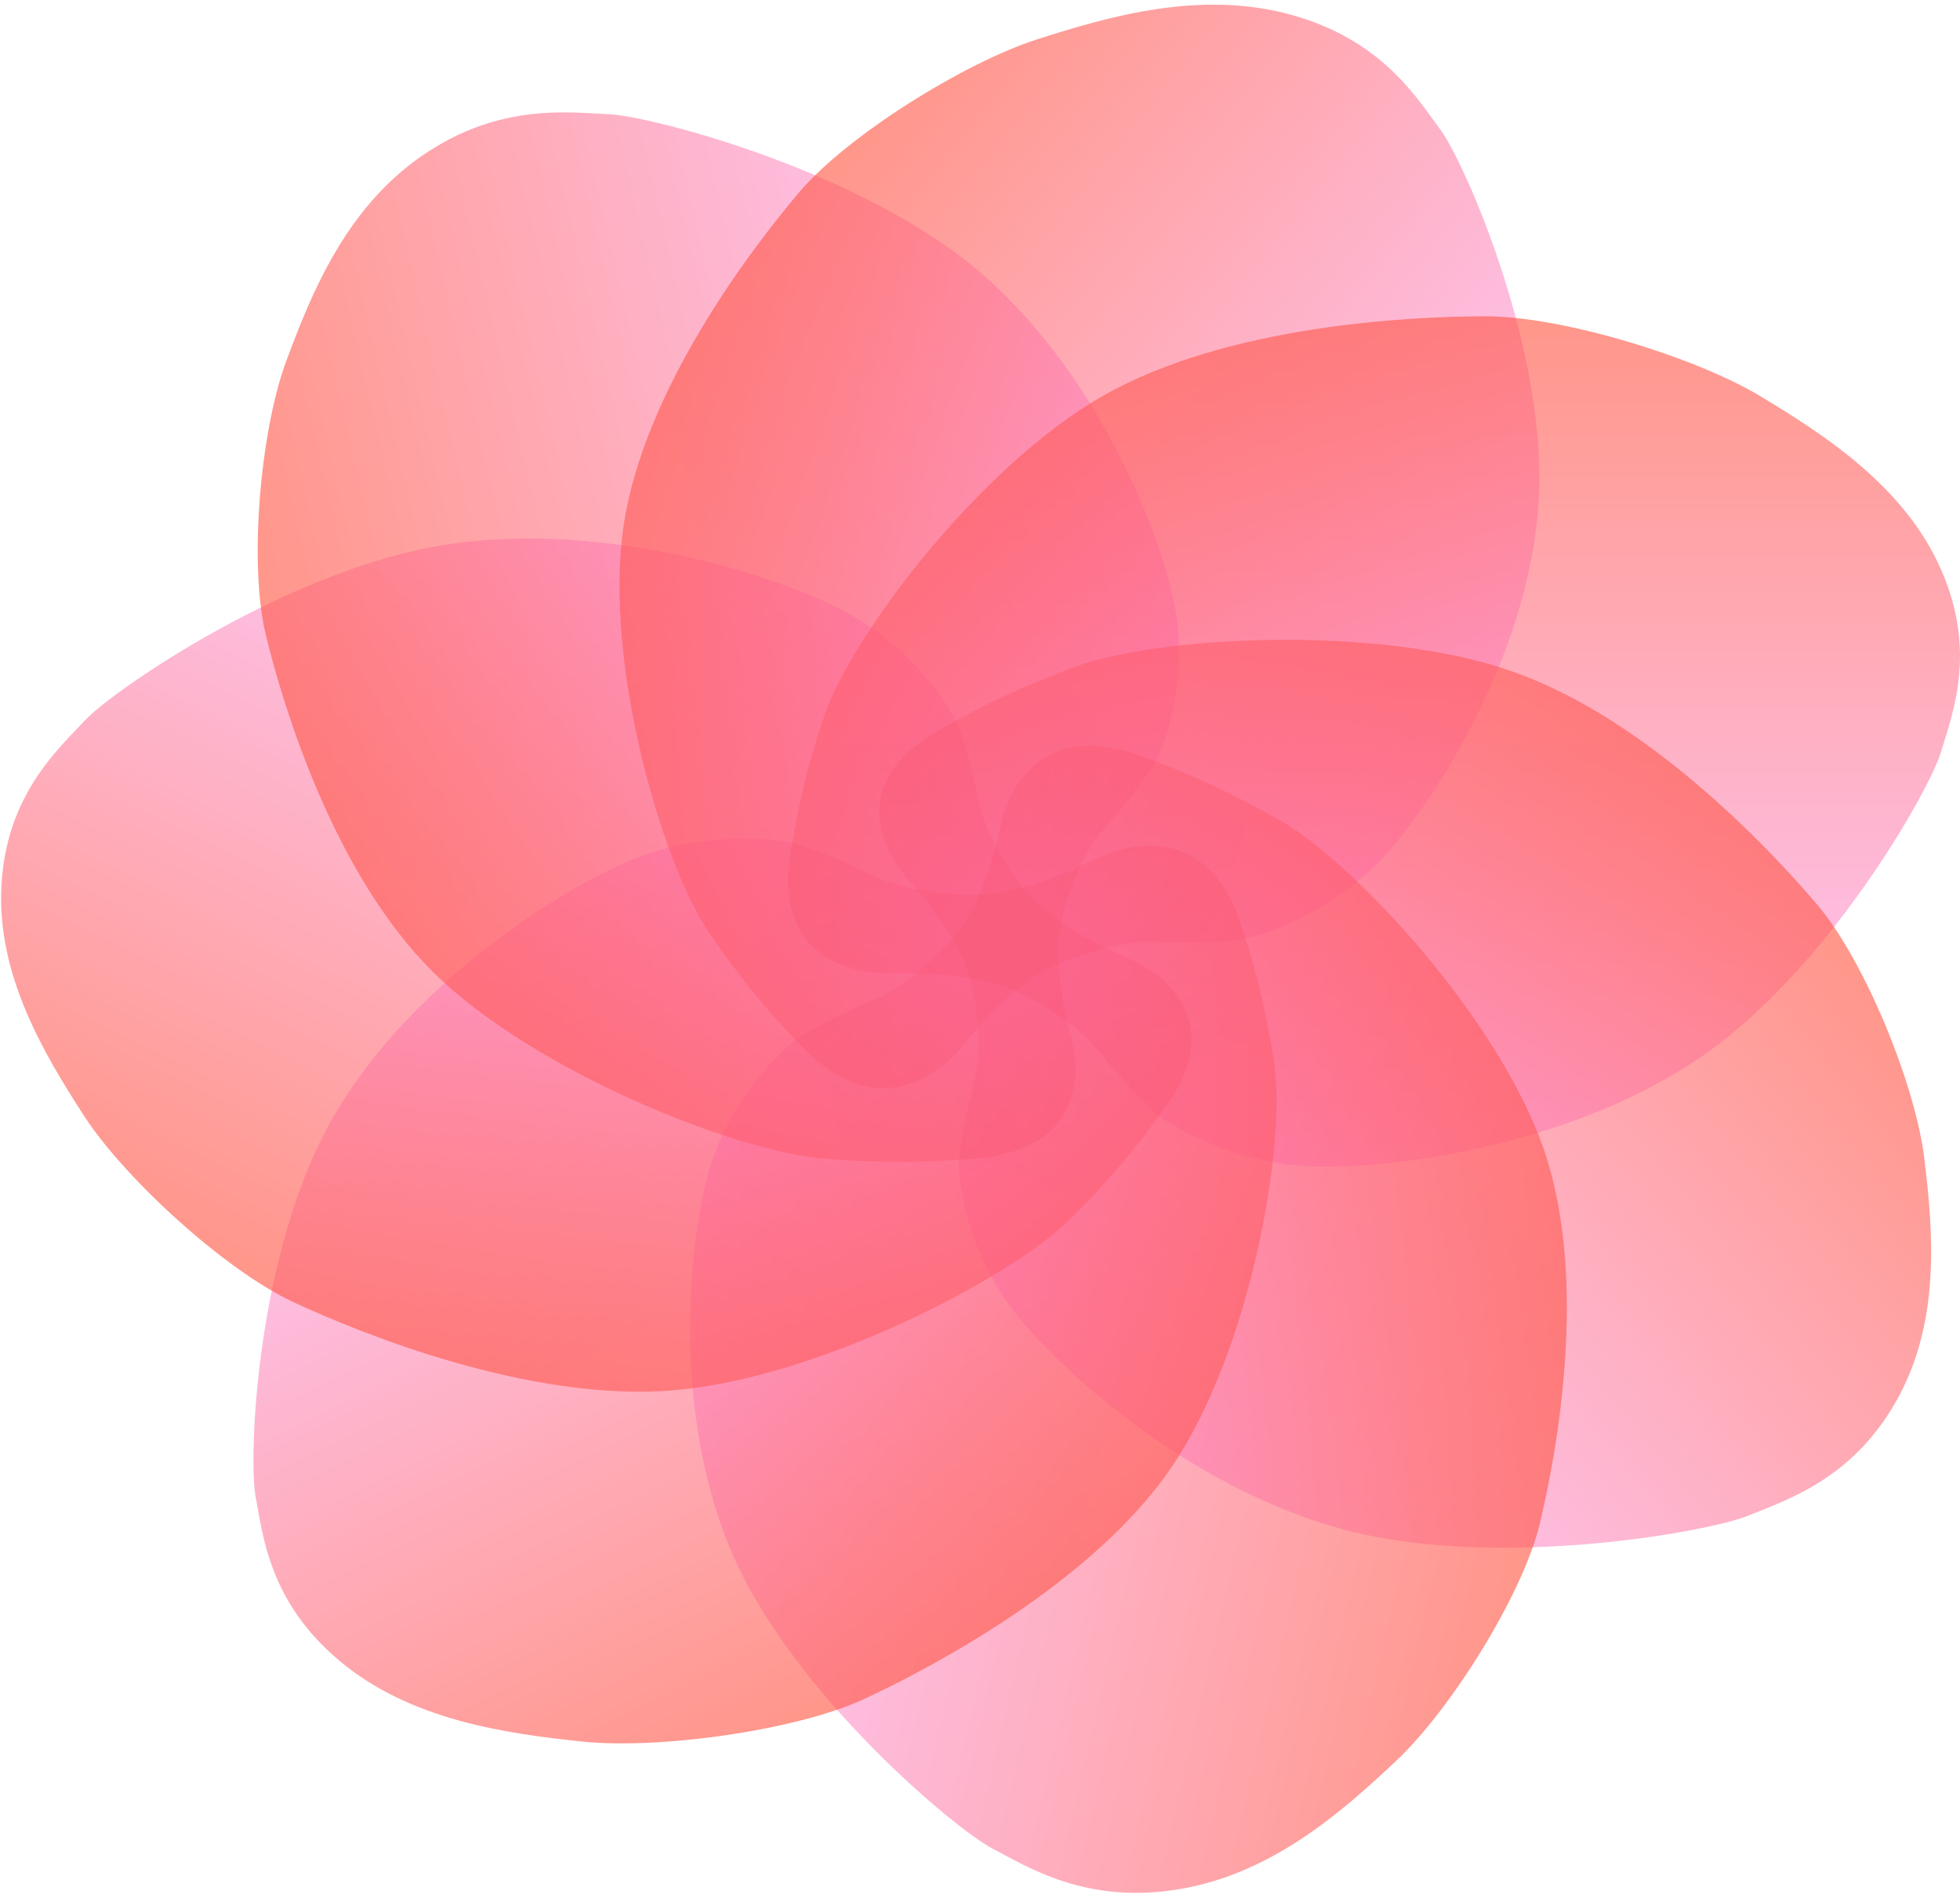
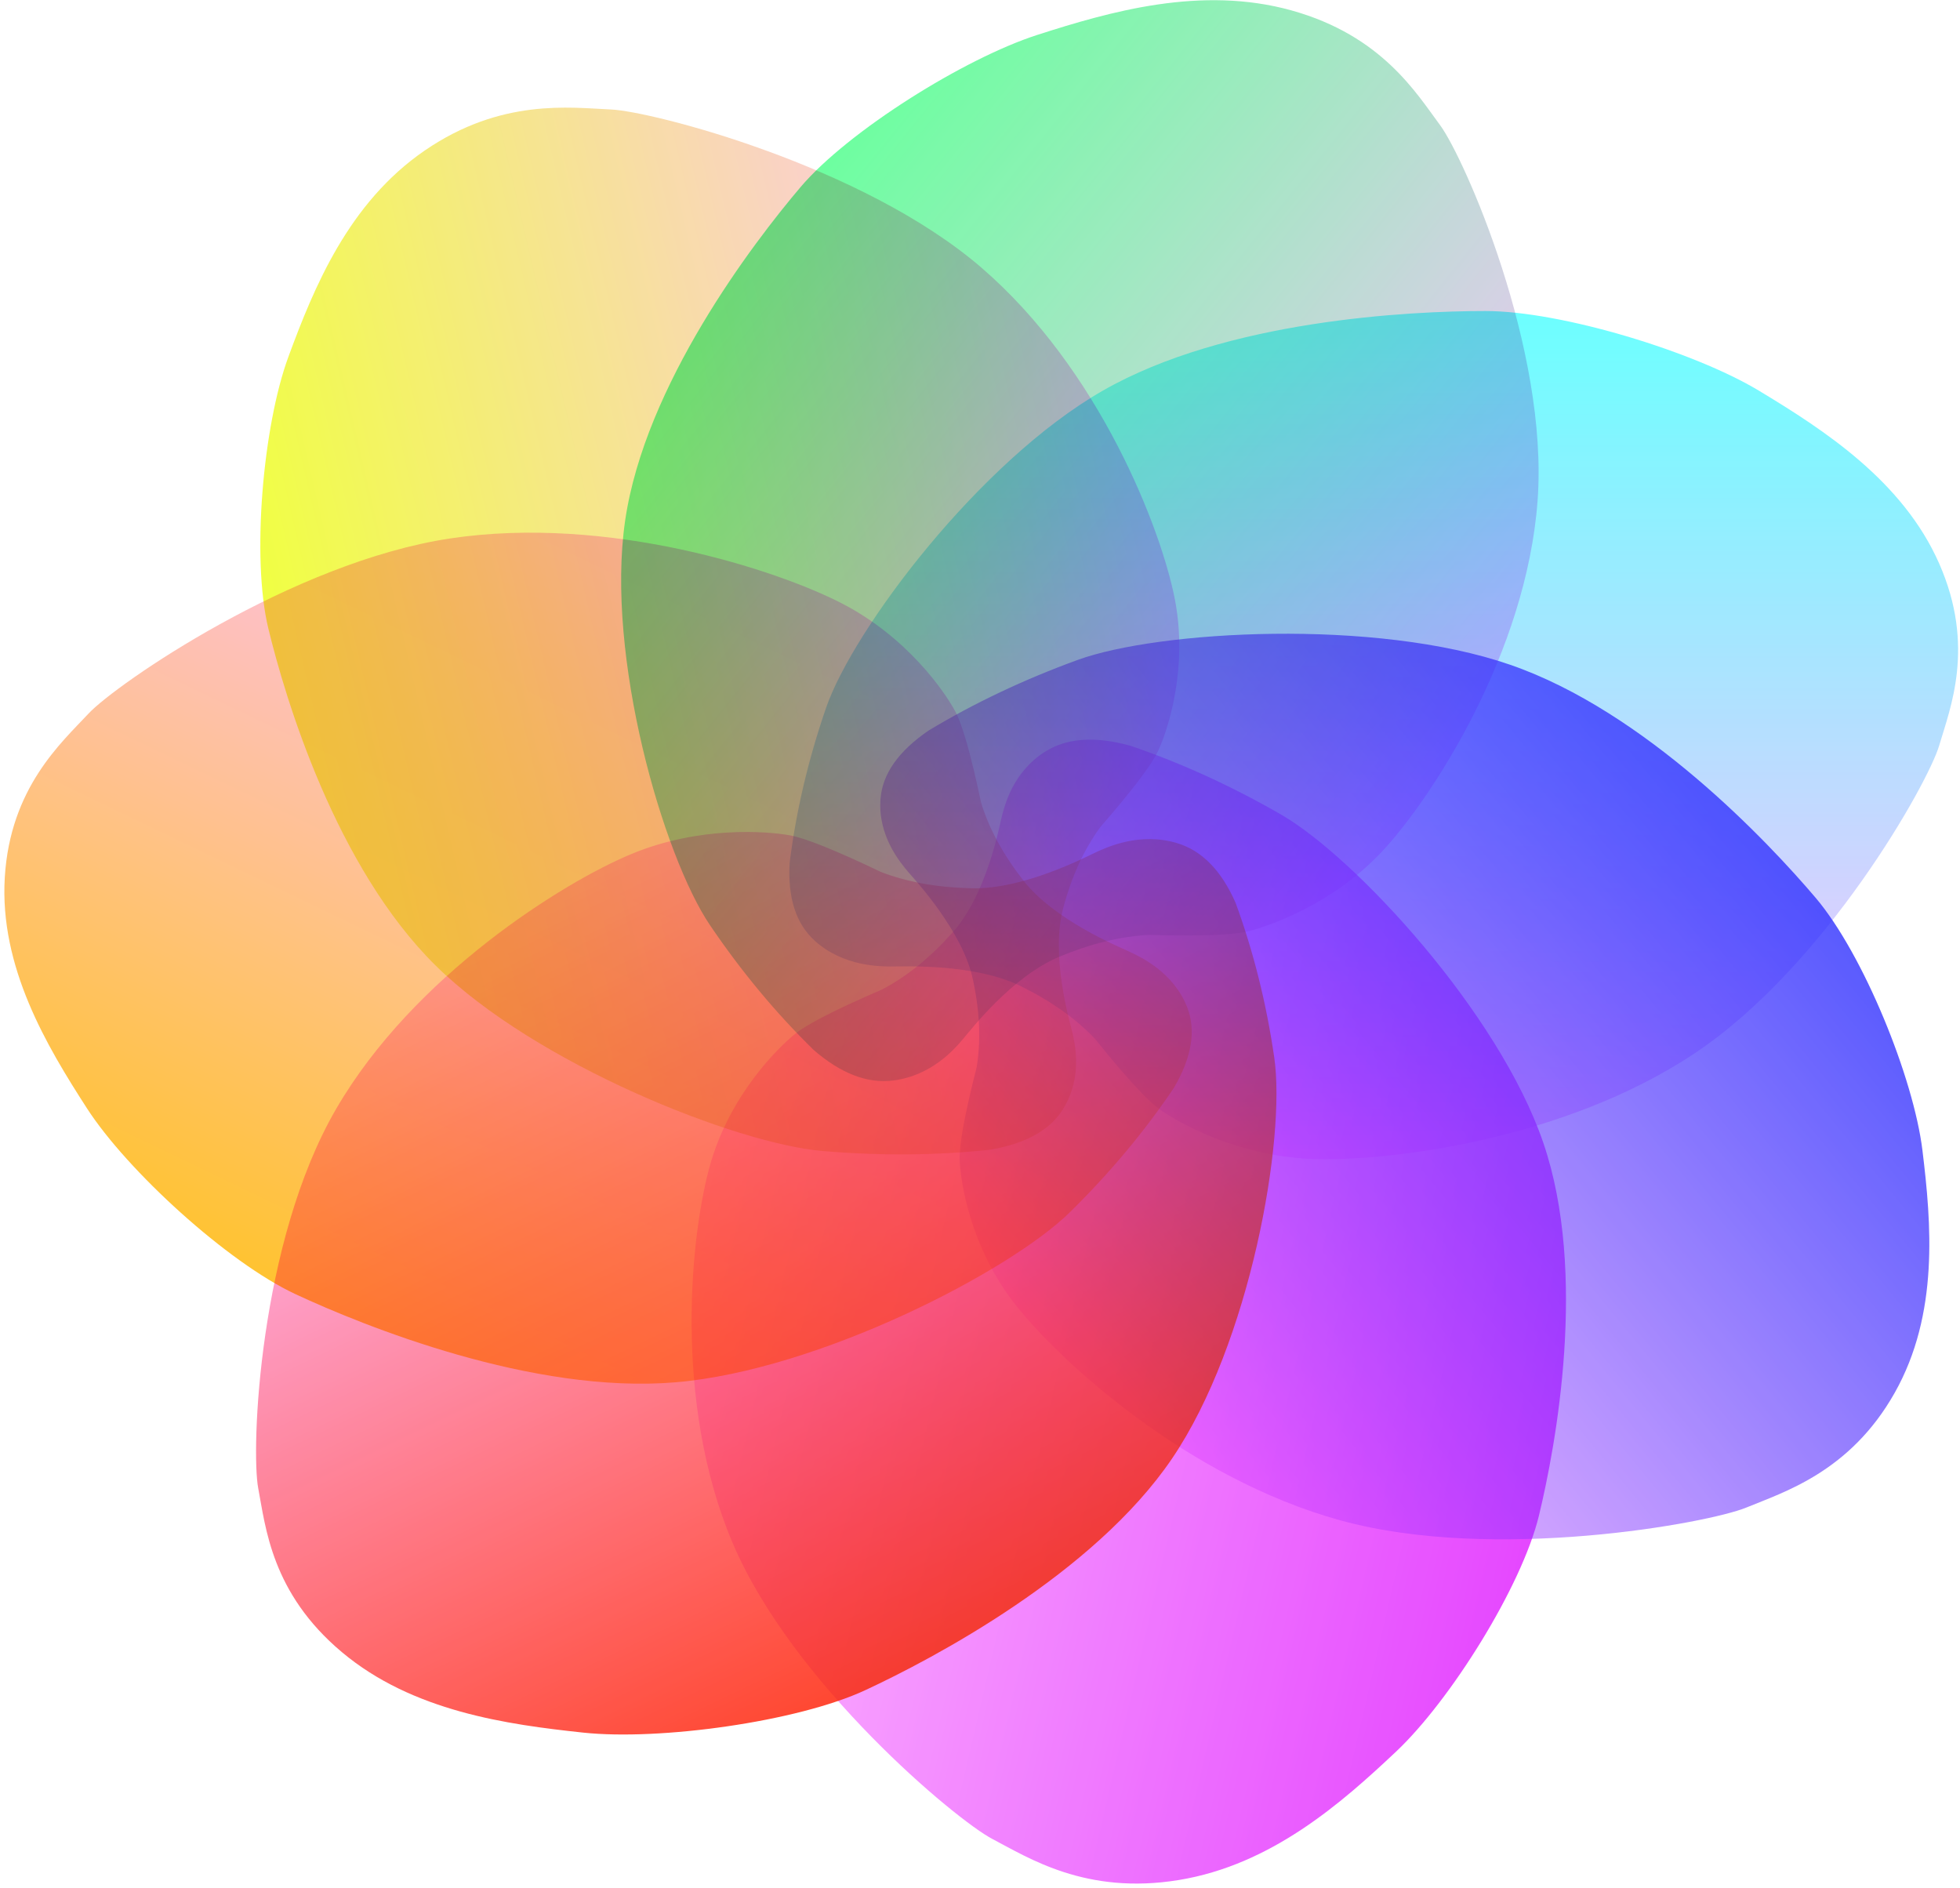
- <svg xmlns="http://www.w3.org/2000/svg" width="378px" height="366px" viewBox="0 0 378 366" version="1.1">
+ <svg xmlns="http://www.w3.org/2000/svg" width="379px" height="365px" viewBox="0 0 379 365" version="1.1">
  <defs>
    <linearGradient x1="50%" y1="0%" x2="50%" y2="100%" id="linearGradient-1">
-       <stop stop-color="#FF5E4A" offset="0%" />
+       <stop stop-color="#3133FE" offset="0%" />
      <stop stop-color="#FEAFFF" offset="100%" />
    </linearGradient>
    <linearGradient x1="50%" y1="0%" x2="50%" y2="100%" id="linearGradient-2">
-       <stop stop-color="#FF5E4A" offset="0%" />
+       <stop stop-color="#DF1BFF" offset="0%" />
      <stop stop-color="#FEAFFF" offset="100%" />
    </linearGradient>
    <linearGradient x1="50%" y1="0%" x2="50%" y2="100%" id="linearGradient-3">
-       <stop stop-color="#FF5E4A" offset="0%" />
+       <stop stop-color="#FF1C00" offset="0%" />
      <stop stop-color="#FEAFFF" offset="100%" />
    </linearGradient>
    <linearGradient x1="50%" y1="0%" x2="50%" y2="100%" id="linearGradient-4">
-       <stop stop-color="#FF5E4A" offset="0%" />
+       <stop stop-color="#FFB500" offset="0%" />
      <stop stop-color="#FEAFFF" offset="100%" />
    </linearGradient>
    <linearGradient x1="50%" y1="0%" x2="50%" y2="100%" id="linearGradient-5">
-       <stop stop-color="#FF5E4A" offset="0%" />
+       <stop stop-color="#EDFF15" offset="0%" />
      <stop stop-color="#FEAFFF" offset="100%" />
    </linearGradient>
    <linearGradient x1="50%" y1="0%" x2="50%" y2="100%" id="linearGradient-6">
-       <stop stop-color="#FF5E4A" offset="0%" />
+       <stop stop-color="#4AFF89" offset="0%" />
      <stop stop-color="#FEAFFF" offset="100%" />
    </linearGradient>
    <linearGradient x1="50%" y1="0%" x2="50%" y2="100%" id="linearGradient-7">
-       <stop stop-color="#FF5E4A" offset="0%" />
+       <stop stop-color="#4AFFFF" offset="0%" />
      <stop stop-color="#FEAFFF" offset="100%" />
    </linearGradient>
  </defs>
-   <g id="Logo_Design" stroke="none" stroke-width="1" fill="none" fill-rule="evenodd" opacity="0.651">
-     <g id="LOGO_Design" transform="translate(-1915, -424)">
-       <g id="火烈鸟羽翼-彩" transform="translate(1891, 390)">
-         <path d="M183.932,272.1 C183.376,279.101 184.84,284.258 188.323,287.572 C193.548,292.543 200.373,292.385 202.747,292.33 C205.121,292.276 218.191,291.375 226.694,295.671 C232.363,298.535 236.932,301.924 240.401,305.837 C245.965,313.296 249.913,317.896 252.246,319.64 C255.745,322.254 266.573,328.593 280.507,328.87 C294.44,329.148 327.771,324.185 352.798,306.236 C377.825,288.288 397.949,251.284 400.198,243.745 C402.446,236.206 407.475,223.81 401.027,207.487 C394.579,191.163 379.974,181.318 367.986,173.807 C355.998,166.297 331.257,158.782 317.013,159.111 C302.769,159.44 268.306,162.033 244.838,176.651 C221.37,191.269 196.863,225.379 191.463,241.078 C187.862,251.543 185.352,261.884 183.932,272.1 Z" id="路径-2" fill="url(#linearGradient-1)" style="mix-blend-mode: multiply;" transform="translate(294.0055, 243.991) rotate(51) translate(-294.0055, -243.991) " />
-         <path d="M134.209,314.139 C133.892,321.24 135.502,326.534 139.039,330.022 C144.346,335.254 151.06,335.325 153.395,335.349 C155.73,335.374 168.568,334.9 177.079,339.556 C182.753,342.661 187.362,346.261 190.906,350.358 C196.627,358.131 200.664,362.944 203.018,364.795 C206.548,367.572 217.416,374.385 231.142,375.138 C244.867,375.892 277.518,371.973 301.567,354.567 C325.617,337.161 344.216,300.212 346.183,292.621 C348.149,285.03 352.694,272.595 345.811,255.777 C338.928,238.96 324.229,228.453 312.181,220.41 C300.133,212.368 275.53,203.888 261.519,203.741 C247.508,203.594 213.666,205.064 191.042,219.136 C168.418,233.208 145.409,267.065 140.607,282.847 C137.405,293.368 135.272,303.799 134.209,314.139 Z" id="路径-2" fill="url(#linearGradient-2)" style="mix-blend-mode: multiply;" transform="translate(241.8257, 289.4785) rotate(103) translate(-241.8257, -289.4785) " />
-         <path d="M60.823,301.579 C60.548,308.429 62.257,313.553 65.95,316.95 C71.489,322.045 78.447,322.172 80.867,322.216 C83.287,322.261 96.587,321.916 105.442,326.484 C111.346,329.53 116.15,333.045 119.854,337.03 C125.842,344.581 130.063,349.261 132.516,351.068 C136.196,353.78 147.51,360.449 161.739,361.297 C175.968,362.144 209.772,358.648 234.561,342.061 C259.349,325.473 278.339,289.978 280.318,282.67 C282.298,275.361 286.912,263.4 279.65,247.11 C272.389,230.819 257.076,220.551 244.529,212.683 C231.983,204.816 206.423,196.417 191.902,196.152 C177.381,195.887 142.323,197.01 118.987,210.392 C95.65,223.774 72.068,256.248 67.212,271.436 C63.975,281.562 61.845,291.609 60.823,301.579 Z" id="路径-2" fill="url(#linearGradient-3)" style="mix-blend-mode: multiply;" transform="translate(172.1938, 278.7671) rotate(154) translate(-172.1938, -278.7671) " />
-         <path d="M25.58,247.539 C25.048,254.404 26.565,259.468 30.133,262.733 C35.484,267.63 42.442,267.503 44.862,267.458 C47.282,267.414 60.604,266.584 69.294,270.832 C75.087,273.664 79.762,277.006 83.319,280.858 C89.027,288.197 93.075,292.725 95.462,294.445 C99.042,297.023 110.114,303.285 124.321,303.613 C138.528,303.941 172.487,299.209 197.915,281.705 C223.344,264.201 243.681,227.989 245.936,220.603 C248.192,213.217 253.258,201.079 246.604,185.043 C239.95,169.006 225.012,159.29 212.753,151.875 C200.493,144.46 175.231,136.989 160.711,137.254 C146.19,137.519 111.066,139.923 87.21,154.166 C63.355,168.409 38.536,201.766 33.106,217.142 C29.486,227.393 26.977,237.525 25.58,247.539 Z" id="路径-2" fill="url(#linearGradient-4)" style="mix-blend-mode: multiply;" transform="translate(137.6944, 220.438) rotate(206) translate(-137.6944, -220.438) " />
-         <path d="M55.913,185.067 C55.453,192.176 56.956,197.437 60.424,200.851 C65.626,205.972 72.34,205.902 74.675,205.877 C77.01,205.853 89.86,205.108 98.279,209.587 C103.892,212.572 108.429,216.077 111.891,220.1 C117.457,227.754 121.398,232.483 123.715,234.285 C127.19,236.989 137.923,243.574 151.636,244.039 C165.349,244.503 198.085,239.896 222.491,221.981 C246.897,204.065 266.246,166.717 268.366,159.083 C270.486,151.45 275.282,138.916 268.737,122.24 C262.193,105.563 247.702,95.364 235.814,87.573 C223.926,79.782 199.489,71.818 185.477,71.966 C171.466,72.113 137.587,74.296 114.674,88.847 C91.762,103.398 68.065,137.747 62.943,153.633 C59.529,164.224 57.185,174.702 55.913,185.067 Z" id="路径-2" fill="url(#linearGradient-5)" style="mix-blend-mode: multiply;" transform="translate(163.9436, 158.0168) rotate(257) translate(-163.9436, -158.0168) " />
-         <path d="M122.524,161.494 C122.288,168.477 123.99,173.708 127.628,177.186 C133.086,182.404 139.911,182.561 142.285,182.616 C144.659,182.671 157.702,182.373 166.41,187.067 C172.216,190.196 176.945,193.799 180.597,197.877 C186.508,205.6 190.67,210.389 193.085,212.241 C196.708,215.02 207.838,221.866 221.799,222.788 C235.759,223.709 268.899,220.281 293.131,203.47 C317.363,186.659 335.815,150.546 337.721,143.103 C339.627,135.66 344.094,123.483 336.892,106.845 C329.69,90.206 314.62,79.675 302.275,71.603 C289.931,63.531 264.819,54.865 250.576,54.536 C236.332,54.207 201.951,55.21 179.127,68.759 C156.304,82.309 133.332,115.322 128.643,130.788 C125.518,141.098 123.478,151.334 122.524,161.494 Z" id="路径-2" fill="url(#linearGradient-6)" style="mix-blend-mode: multiply;" transform="translate(231.6745, 138.7063) rotate(309) translate(-231.6745, -138.7063) " />
-         <path d="M176.061,201.682 C175.653,208.465 177.284,213.503 180.953,216.798 C186.457,221.739 193.489,221.739 195.935,221.739 C198.381,221.739 211.834,221.158 220.701,225.518 C226.612,228.425 231.402,231.817 235.071,235.692 C240.982,243.056 245.161,247.611 247.607,249.355 C251.276,251.971 262.589,258.366 276.959,258.947 C291.33,259.529 325.574,255.459 350.951,238.599 C376.328,221.739 396.202,186.276 398.343,179.008 C400.483,171.741 405.375,159.823 398.343,143.835 C391.31,127.848 376.023,117.964 363.487,110.406 C350.951,102.849 325.268,95 310.592,95 C295.916,95 260.449,96.744 236.6,110.406 C212.751,124.069 188.291,156.626 183.093,171.741 C179.628,181.818 177.284,191.799 176.061,201.682 Z" id="路径-2" fill="url(#linearGradient-7)" style="mix-blend-mode: multiply;" />
+   <g id="Logo_Design" stroke="none" stroke-width="1" fill="none" fill-rule="evenodd" opacity="0.808">
+     <g id="LOGO_Design" transform="translate(-4145, -419)">
+       <g id="火烈鸟羽翼-彩" transform="translate(4122, 385)">
+         <path d="M183.567,271.236 C183.011,278.237 184.475,283.395 187.958,286.709 C193.183,291.68 200.008,291.522 202.382,291.467 C204.756,291.412 217.827,290.512 226.329,294.808 C231.998,297.672 236.567,301.06 240.036,304.973 C245.6,312.432 249.548,317.033 251.881,318.776 C255.38,321.391 266.209,327.73 280.142,328.007 C294.075,328.284 327.406,323.322 352.433,305.373 C377.46,287.424 397.584,250.421 399.833,242.882 C402.081,235.342 407.11,222.947 400.662,206.623 C394.214,190.3 379.61,180.454 367.621,172.944 C355.633,165.434 330.892,157.919 316.648,158.248 C302.405,158.577 267.941,161.17 244.473,175.788 C221.005,190.406 196.499,224.516 191.098,240.214 C187.497,250.68 184.987,261.021 183.567,271.236 Z" id="路径-2" fill="url(#linearGradient-1)" style="mix-blend-mode: multiply;" transform="translate(293.6406, 243.1278) rotate(51) translate(-293.6406, -243.1278) " />
+         <path d="M133.844,313.276 C133.527,320.377 135.137,325.671 138.675,329.159 C143.981,334.391 150.695,334.461 153.03,334.486 C155.365,334.51 168.203,334.037 176.714,338.693 C182.388,341.797 186.997,345.398 190.541,349.495 C196.262,357.268 200.299,362.08 202.653,363.932 C206.184,366.709 217.052,373.522 230.777,374.275 C244.503,375.028 277.153,371.109 301.202,353.704 C325.252,336.298 343.851,299.349 345.818,291.758 C347.784,284.167 352.329,271.732 345.446,254.914 C338.563,238.096 323.864,227.59 311.816,219.547 C299.768,211.504 275.166,203.025 261.154,202.878 C247.143,202.73 213.301,204.201 190.677,218.273 C168.053,232.344 145.044,266.202 140.242,281.984 C137.04,292.505 134.908,302.936 133.844,313.276 Z" id="路径-2" fill="url(#linearGradient-2)" style="mix-blend-mode: multiply;" transform="translate(241.4609, 288.6152) rotate(103) translate(-241.4609, -288.6152) " />
+         <path d="M60.458,300.716 C60.184,307.566 61.893,312.69 65.585,316.087 C71.124,321.182 78.082,321.309 80.502,321.353 C82.922,321.397 96.222,321.052 105.077,325.621 C110.981,328.666 115.785,332.182 119.489,336.166 C125.477,343.718 129.698,348.398 132.151,350.205 C135.831,352.916 147.145,359.586 161.374,360.433 C175.603,361.281 209.407,357.784 234.196,341.197 C258.984,324.61 277.974,289.115 279.953,281.806 C281.933,274.498 286.547,262.537 279.285,246.246 C272.024,229.956 256.711,219.687 244.164,211.82 C231.618,203.953 206.058,195.554 191.537,195.289 C177.017,195.024 141.958,196.147 118.622,209.529 C95.286,222.911 71.703,255.385 66.847,270.573 C63.61,280.698 61.48,290.746 60.458,300.716 Z" id="路径-2" fill="url(#linearGradient-3)" style="mix-blend-mode: multiply;" transform="translate(171.829, 277.9039) rotate(154) translate(-171.829, -277.9039) " />
+         <path d="M25.215,246.676 C24.683,253.541 26.2,258.605 29.768,261.87 C35.119,266.766 42.077,266.639 44.497,266.595 C46.917,266.551 60.239,265.72 68.929,269.969 C74.722,272.801 79.397,276.143 82.954,279.995 C88.662,287.333 92.71,291.862 95.097,293.581 C98.678,296.16 109.749,302.421 123.956,302.75 C138.163,303.078 172.122,298.345 197.55,280.842 C222.979,263.338 243.316,227.125 245.571,219.74 C247.827,212.354 252.893,200.216 246.239,184.179 C239.585,168.143 224.647,158.427 212.388,151.012 C200.128,143.597 174.866,136.126 160.346,136.391 C145.825,136.656 110.701,139.06 86.845,153.303 C62.99,167.546 38.171,200.903 32.741,216.279 C29.121,226.529 26.613,236.662 25.215,246.676 Z" id="路径-2" fill="url(#linearGradient-4)" style="mix-blend-mode: multiply;" transform="translate(137.3295, 219.5747) rotate(206) translate(-137.3295, -219.5747) " />
+         <path d="M55.549,184.203 C55.088,191.312 56.591,196.574 60.059,199.988 C65.261,205.109 71.975,205.038 74.31,205.014 C76.645,204.989 89.495,204.245 97.914,208.724 C103.527,211.709 108.064,215.213 111.526,219.237 C117.092,226.891 121.033,231.62 123.35,233.422 C126.825,236.126 137.558,242.711 151.271,243.175 C164.985,243.64 197.721,239.033 222.127,221.118 C246.533,203.202 265.881,165.854 268.001,158.22 C270.121,150.586 274.917,138.053 268.373,121.376 C261.828,104.7 247.337,94.5 235.449,86.709 C223.561,78.918 199.124,70.955 185.113,71.102 C171.101,71.25 137.222,73.433 114.309,87.984 C91.397,102.535 67.701,136.884 62.579,152.77 C59.164,163.36 56.821,173.838 55.549,184.203 Z" id="路径-2" fill="url(#linearGradient-5)" style="mix-blend-mode: multiply;" transform="translate(163.5788, 157.1536) rotate(257) translate(-163.5788, -157.1536) " />
+         <path d="M122.159,160.631 C121.923,167.614 123.625,172.845 127.263,176.323 C132.721,181.54 139.546,181.698 141.92,181.753 C144.294,181.808 157.337,181.51 166.045,186.203 C171.851,189.332 176.58,192.936 180.232,197.013 C186.143,204.737 190.306,209.525 192.721,211.378 C196.343,214.157 207.473,221.003 221.434,221.924 C235.395,222.846 268.534,219.418 292.766,202.607 C316.998,185.796 335.45,149.683 337.356,142.24 C339.262,134.796 343.729,122.62 336.527,105.981 C329.325,89.343 314.255,78.812 301.91,70.74 C289.566,62.668 264.455,54.002 250.211,53.673 C235.967,53.344 201.586,54.347 178.763,67.896 C155.939,81.446 132.967,114.459 128.279,129.924 C125.153,140.235 123.113,150.47 122.159,160.631 Z" id="路径-2" fill="url(#linearGradient-6)" style="mix-blend-mode: multiply;" transform="translate(231.3097, 137.843) rotate(309) translate(-231.3097, -137.843) " />
+         <path d="M175.696,200.819 C175.289,207.601 176.919,212.64 180.588,215.934 C186.092,220.876 193.124,220.876 195.57,220.876 C198.016,220.876 211.469,220.295 220.336,224.655 C226.247,227.562 231.037,230.953 234.706,234.829 C240.618,242.193 244.796,246.747 247.242,248.491 C250.911,251.108 262.224,257.503 276.594,258.084 C290.965,258.665 325.209,254.596 350.586,237.736 C375.964,220.876 395.837,185.412 397.978,178.145 C400.118,170.878 405.01,158.96 397.978,142.972 C390.945,126.984 375.658,117.101 363.122,109.543 C350.586,101.985 324.903,94.137 310.227,94.137 C295.551,94.137 260.084,95.881 236.235,109.543 C212.387,123.205 187.926,155.762 182.729,170.878 C179.263,180.955 176.919,190.935 175.696,200.819 Z" id="路径-2" fill="url(#linearGradient-7)" style="mix-blend-mode: multiply;" />
      </g>
    </g>
  </g>
</svg>
